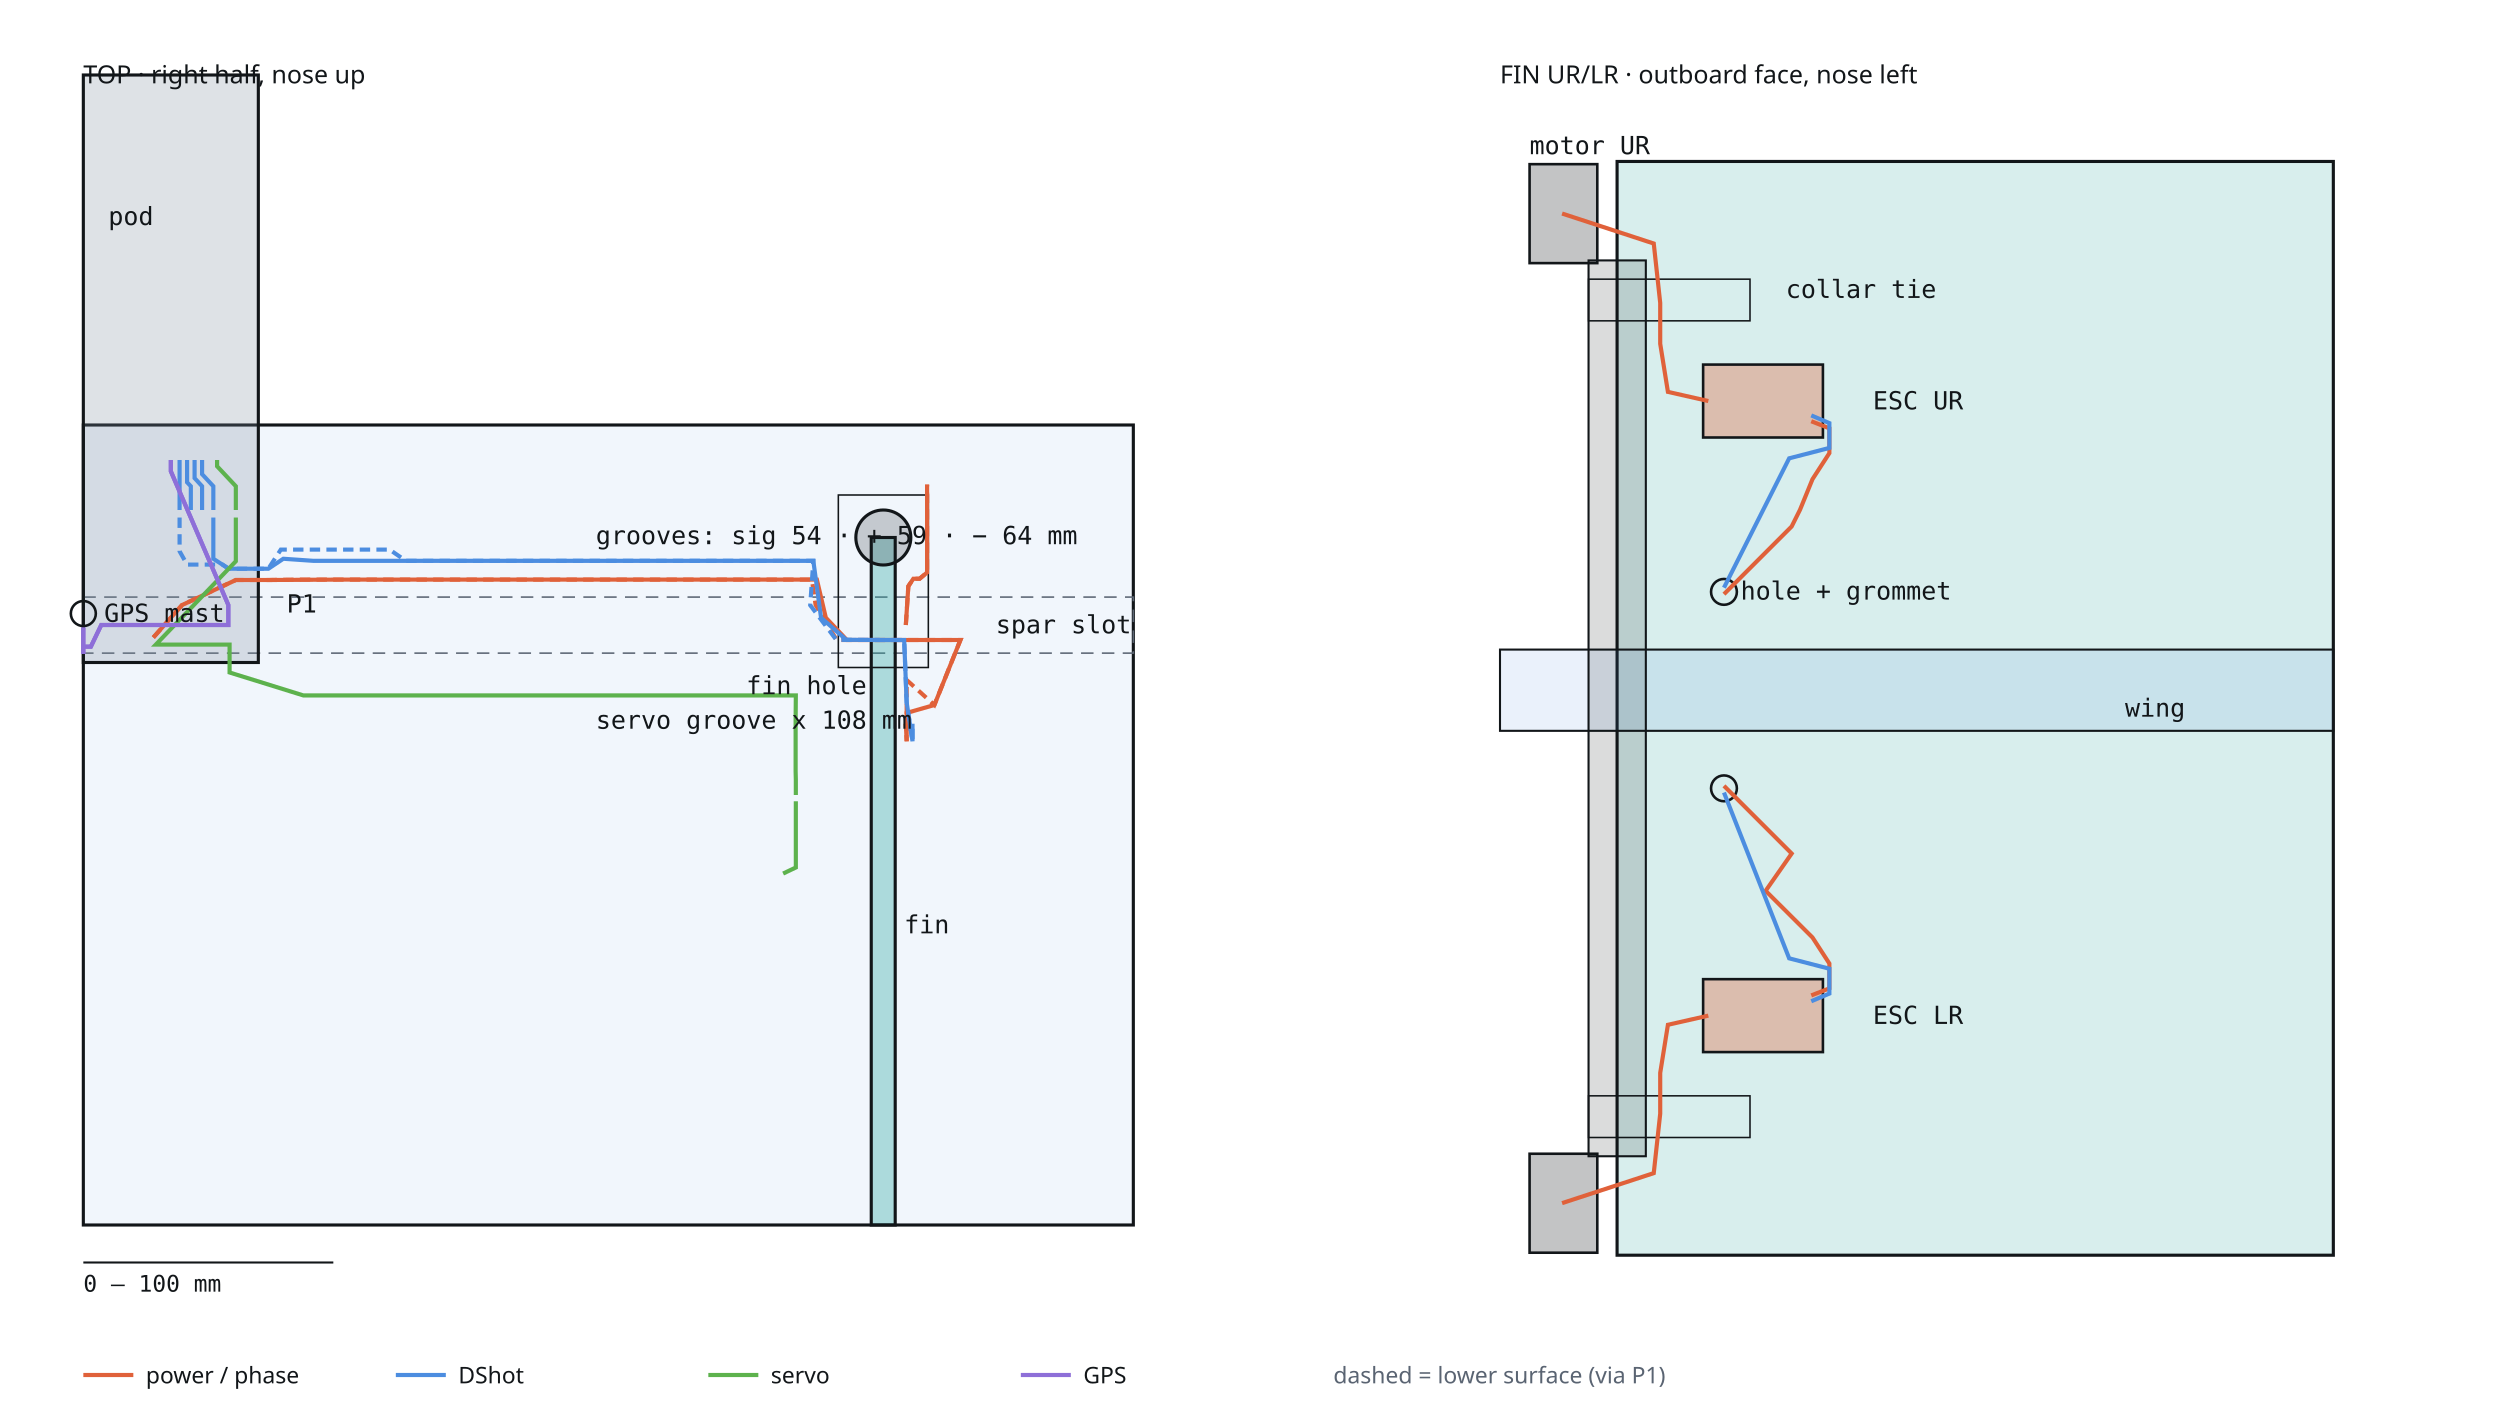
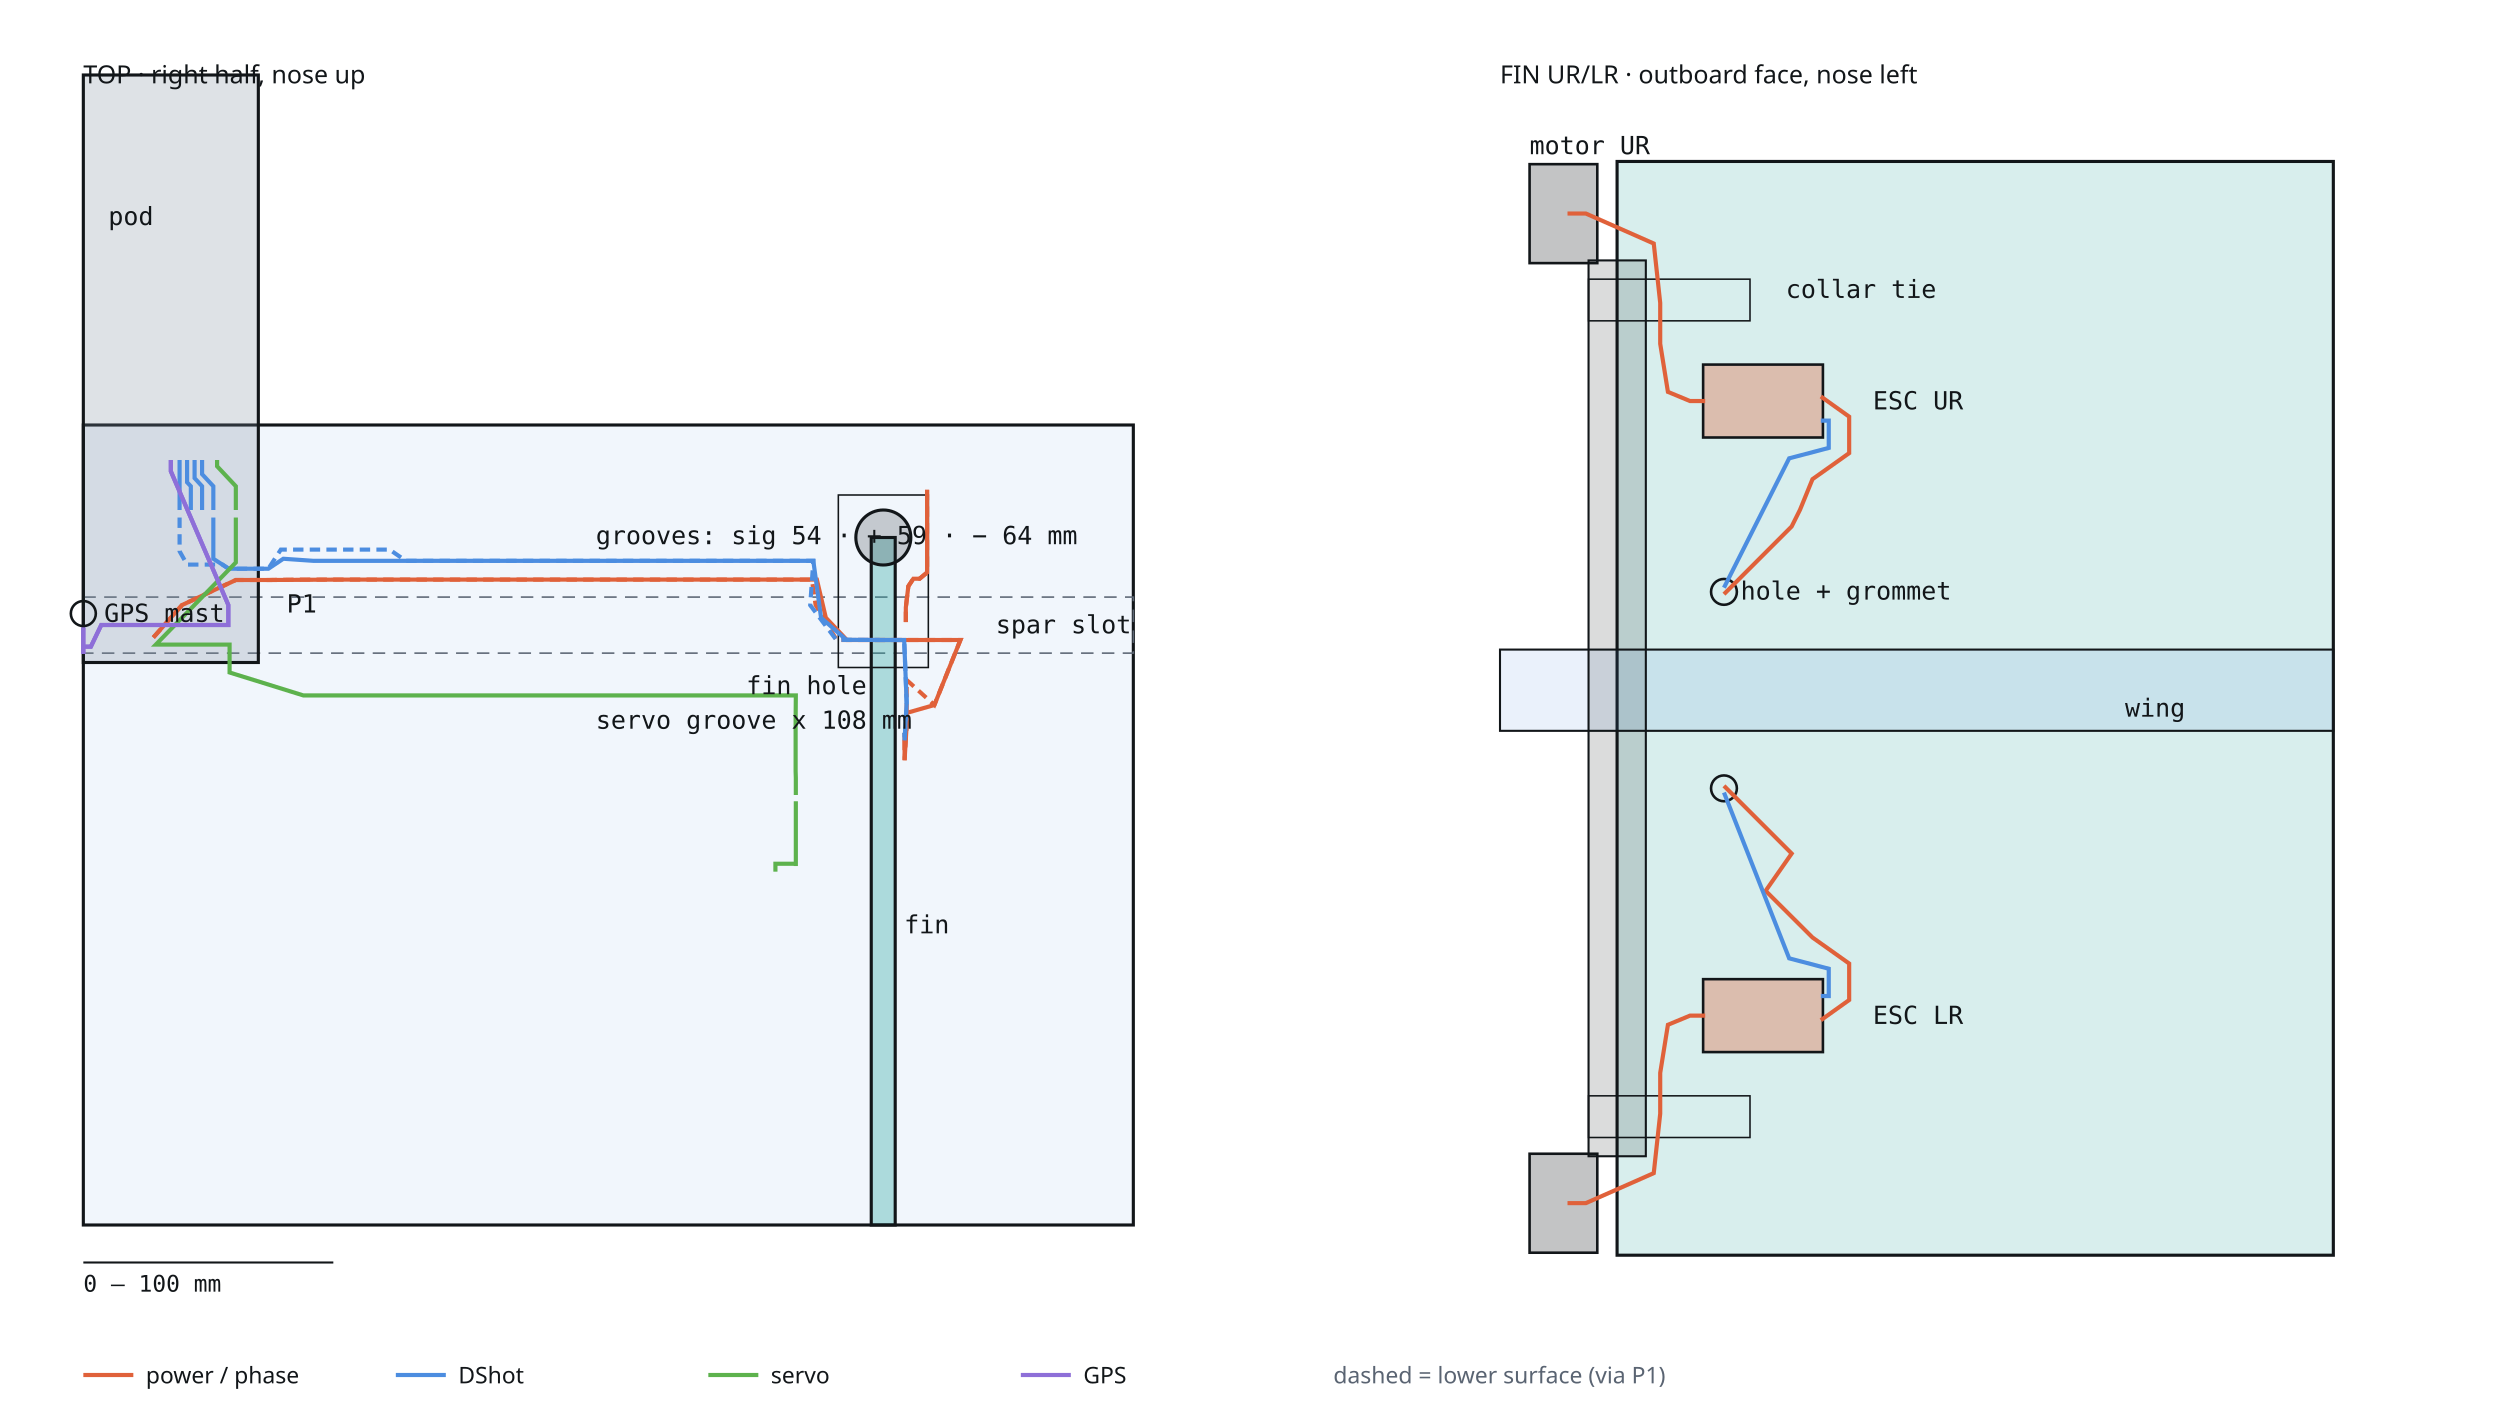
<svg xmlns="http://www.w3.org/2000/svg" viewBox="0 0 1200 680" width="1200" height="680" role="img" aria-label="Harness route, right half: top view and fin outboard face">
  <rect x="40.0" y="204.0" width="504.0" height="384.0" fill="#4C8DE0" fill-opacity="0.08" stroke="#121619" stroke-width="1.5" />
  <rect x="40.0" y="286.6" width="504.0" height="26.9" fill="none" stroke="#5A6472" stroke-width="0.75" stroke-dasharray="6 4" />
  <rect x="40.0" y="36.0" width="84.0" height="282.0" fill="#7F8C9E" fill-opacity="0.25" stroke="#121619" stroke-width="1.5" />
  <rect x="418.2" y="258.0" width="11.5" height="330.0" fill="#2BA6A0" fill-opacity="0.35" stroke="#121619" stroke-width="1.5" />
  <rect x="402.4" y="237.6" width="43.2" height="82.8" fill="none" stroke="#121619" stroke-width="0.75" />
  <circle cx="424.0" cy="258.0" r="13.2" fill="#121619" fill-opacity="0.2" stroke="#121619" stroke-width="1.5" />
  <circle cx="40.0" cy="294.5" r="6" fill="none" stroke="#121619" stroke-width="1.25" />
-   <polyline points="73.6,306.0 87.4,290.4 113.2,278.4 128.8,278.4 164.8,278.2 179.2,278.2 380.8,278.2 392.1,278.2 396.4,296.5 406.5,307.2 424.0,307.2 461.0,307.2 448.5,338.4 435.2,342.2 435.2,348.0 435.2,355.8 435.2,355.8 434.8,347.4" fill="none" stroke="#E0613A" stroke-width="2" />
-   <polyline points="73.6,306.0 87.4,290.4 113.2,278.4 128.8,278.4 145.0,278.2 152.2,278.2 184.6,278.2 200.8,278.2 380.8,278.2 389.7,278.2 391.5,290.4 401.6,307.2 424.0,307.2 461.0,307.2 448.5,338.4 435.2,326.4 435.2,348.0 435.2,355.8 435.2,355.8 434.8,347.4" fill="none" stroke="#E0613A" stroke-width="2" stroke-dasharray="5 3" />
-   <polyline points="434.8,300.0 436.0,281.4 438.4,277.8 441.4,277.8 445.0,274.8 445.0,232.6" fill="none" stroke="#E0613A" stroke-width="2" />
-   <polyline points="434.8,300.0 436.0,281.4 438.4,277.8 441.4,277.8 445.0,274.8 445.0,232.6" fill="none" stroke="#E0613A" stroke-width="2" stroke-dasharray="5 3" />
+   <polyline points="73.6,306.0 87.4,290.4 113.2,278.4 128.8,278.4 164.8,278.2 179.2,278.2 380.8,278.2 392.1,278.2 396.4,296.5 406.5,307.2 424.0,307.2 461.0,307.2 448.5,338.4 435.2,342.2 435.2,348.0 434.2,364.9 434.2,364.9 434.2,351.8" fill="none" stroke="#E0613A" stroke-width="2" />
+   <polyline points="73.6,306.0 87.4,290.4 113.2,278.4 128.8,278.4 145.0,278.2 152.2,278.2 184.6,278.2 200.8,278.2 380.8,278.2 389.7,278.2 391.5,290.4 401.6,307.2 424.0,307.2 461.0,307.2 448.5,338.4 435.2,326.4 435.2,348.0 434.2,364.9 434.2,364.9 434.2,351.8" fill="none" stroke="#E0613A" stroke-width="2" stroke-dasharray="5 3" />
+   <polyline points="434.8,298.6 434.8,291.6 436.0,281.4 438.4,277.8 441.4,277.8 445.0,274.8 445.0,243.6 445.0,235.1" fill="none" stroke="#E0613A" stroke-width="2" />
+   <polyline points="434.8,298.6 434.8,291.6 436.0,281.4 438.4,277.8 441.4,277.8 445.0,274.8 445.0,243.6 445.0,235.1" fill="none" stroke="#E0613A" stroke-width="2" stroke-dasharray="5 3" />
  <polyline points="97.0,220.8 97.0,227.6 102.4,233.4 102.4,244.8" fill="none" stroke="#4C8DE0" stroke-width="2" />
-   <polyline points="102.4,248.4 102.4,264.6 102.4,268.2 109.8,273.0 128.8,273.0 136.0,268.2 150.4,269.2 162.4,269.2 380.8,269.2 390.4,269.2 394.1,296.5 406.2,307.1 424.0,307.2 434.0,307.2 435.2,337.2 438.0,355.8 438.0,355.8 438.0,347.4" fill="none" stroke="#4C8DE0" stroke-width="2" />
+   <polyline points="102.4,248.4 102.4,264.6 102.4,268.2 109.8,273.0 128.8,273.0 136.0,268.2 150.4,269.2 162.4,269.2 380.8,269.2 390.4,269.2 394.1,296.5 406.2,307.1 424.0,307.2 434.0,307.2 435.2,337.2 434.2,355.4 434.2,355.4 434.2,351.8" fill="none" stroke="#4C8DE0" stroke-width="2" />
  <polyline points="89.8,220.8 89.8,231.5 91.6,233.4 91.6,244.8" fill="none" stroke="#4C8DE0" stroke-width="2" />
  <polyline points="86.2,220.8 86.2,233.4 86.2,244.8" fill="none" stroke="#4C8DE0" stroke-width="2" />
-   <polyline points="86.2,248.4 86.2,264.6 89.8,271.0 106.8,271.0 109.8,273.0 128.8,273.0 134.8,263.8 146.8,263.8 152.2,263.8 181.6,263.8 187.0,263.8 194.8,269.2 203.2,269.2 380.8,269.2 390.4,269.2 388.9,290.5 401.4,307.1 424.0,307.2 434.0,307.2 435.2,337.2 438.0,355.8 438.0,355.8 438.0,347.4" fill="none" stroke="#4C8DE0" stroke-width="2" stroke-dasharray="5 3" />
+   <polyline points="86.2,248.4 86.2,264.6 89.8,271.0 106.8,271.0 109.8,273.0 128.8,273.0 134.8,263.8 146.8,263.8 152.2,263.8 181.6,263.8 187.0,263.8 194.8,269.2 203.2,269.2 380.8,269.2 390.4,269.2 388.9,290.5 401.4,307.1 424.0,307.2 434.0,307.2 435.2,337.2 434.2,355.4 434.2,355.4 434.2,351.8" fill="none" stroke="#4C8DE0" stroke-width="2" stroke-dasharray="5 3" />
  <polyline points="93.4,220.8 93.4,229.5 97.0,233.4 97.0,244.8" fill="none" stroke="#4C8DE0" stroke-width="2" />
  <polyline points="" fill="none" stroke="#5DB24D" stroke-width="2" />
  <polyline points="104.2,220.8 104.2,223.8 113.2,233.4 113.2,244.8" fill="none" stroke="#5DB24D" stroke-width="2" />
-   <polyline points="113.2,248.4 113.2,264.6 113.2,269.4 74.8,309.4 110.2,309.4 110.2,322.8 145.6,333.8 157.6,333.8 382.0,333.8 381.9,345.6 381.9,357.6 381.9,365.4 381.9,370.2 382.0,374.3 382.0,381.6" fill="none" stroke="#5DB24D" stroke-width="2" />
-   <polyline points="382.0,384.6 382.0,402.0 382.0,405.2 382.0,415.7 382.0,415.7 382.0,416.4 375.9,419.3" fill="none" stroke="#5DB24D" stroke-width="2" />
+   <polyline points="113.2,248.4 113.2,266.4 113.2,270.0 74.8,309.4 110.2,309.4 110.2,322.8 145.6,333.8 157.6,333.8 382.0,333.8 381.9,345.6 381.9,357.6 381.9,365.4 381.9,370.2 382.0,373.4 382.0,381.6" fill="none" stroke="#5DB24D" stroke-width="2" />
+   <polyline points="382.0,384.6 382.0,402.0 382.0,405.2 382.0,415.7 382.0,415.7 382.0,414.6 372.2,414.6 372.2,418.4" fill="none" stroke="#5DB24D" stroke-width="2" />
  <polyline points="82.0,220.8 82.0,224.4 82.0,226.2 109.6,290.4 109.6,300.0 97.6,300.0 97.6,300.0 89.8,300.0 85.6,300.0 48.6,300.0 48.6,300.0 43.6,310.4 40.0,310.4 40.0,310.4 40.0,313.9 40.0,313.9 40.0,307.2 40.0,301.2" fill="none" stroke="#8E6FD8" stroke-width="2" />
  <polyline points="82.0,220.8 82.0,224.4 82.0,226.2 109.6,290.4 109.6,300.0 97.6,300.0 97.6,300.0 89.8,300.0 85.6,300.0 48.6,300.0 48.6,300.0 43.6,310.4 40.0,310.4 40.0,310.4 40.0,313.9 40.0,313.9 40.0,307.2 40.0,301.2" fill="none" stroke="#8E6FD8" stroke-width="2" />
  <text x="286.0" y="261.2" font-family="IBM Plex Mono, monospace" font-size="12" fill="#121619" text-anchor="start">grooves: sig 54 · + 59 · − 64 mm</text>
  <text x="286.0" y="349.8" font-family="IBM Plex Mono, monospace" font-size="12" fill="#121619" text-anchor="start">servo groove x 108 mm</text>
  <text x="478.0" y="304.0" font-family="IBM Plex Mono, monospace" font-size="12" fill="#121619" text-anchor="start">spar slot</text>
  <text x="52.0" y="108.0" font-family="IBM Plex Mono, monospace" font-size="12" fill="#121619" text-anchor="start">pod</text>
  <text x="50.0" y="298.5" font-family="IBM Plex Mono, monospace" font-size="12" fill="#121619" text-anchor="start">GPS mast</text>
  <text x="416.0" y="333.2" font-family="IBM Plex Mono, monospace" font-size="12" fill="#121619" text-anchor="end">fin hole</text>
  <text x="137.6" y="294.0" font-family="IBM Plex Mono, monospace" font-size="12" fill="#121619" text-anchor="start">P1</text>
  <text x="434.0" y="448.0" font-family="IBM Plex Mono, monospace" font-size="12" fill="#121619" text-anchor="start">fin</text>
  <line x1="40.0" y1="606.0" x2="160.0" y2="606.0" stroke="#121619" stroke-width="1" />
  <text x="40.0" y="620.0" font-family="IBM Plex Mono, monospace" font-size="11" fill="#121619">0 — 100 mm</text>
  <text x="40" y="40" font-family="IBM Plex Sans, system-ui" font-size="12" font-weight="500" fill="#121619">TOP · right half, nose up</text>
  <rect x="776.2" y="77.5" width="343.8" height="525.0" fill="#2BA6A0" fill-opacity="0.18" stroke="#121619" stroke-width="1.5" />
  <rect x="720.0" y="311.8" width="400.0" height="39.0" fill="#4C8DE0" fill-opacity="0.12" stroke="#121619" stroke-width="1" />
  <rect x="817.5" y="175.0" width="57.5" height="35.0" fill="#E0613A" fill-opacity="0.35" stroke="#121619" stroke-width="1.25" />
  <rect x="734.2" y="78.8" width="32.5" height="47.5" fill="#121619" fill-opacity="0.25" stroke="#121619" stroke-width="1.25" />
  <circle cx="827.5" cy="284.1" r="6.2" fill="none" stroke="#121619" stroke-width="1.25" />
  <rect x="762.5" y="134.0" width="77.5" height="20.0" fill="none" stroke="#121619" stroke-width="0.75" />
  <rect x="817.5" y="470.0" width="57.5" height="35.0" fill="#E0613A" fill-opacity="0.35" stroke="#121619" stroke-width="1.25" />
  <rect x="734.2" y="553.8" width="32.5" height="47.5" fill="#121619" fill-opacity="0.25" stroke="#121619" stroke-width="1.25" />
  <circle cx="827.5" cy="378.4" r="6.2" fill="none" stroke="#121619" stroke-width="1.25" />
  <rect x="762.5" y="526.0" width="77.5" height="20.0" fill="none" stroke="#121619" stroke-width="0.75" />
  <rect x="762.5" y="125.0" width="27.5" height="430.0" fill="#121619" fill-opacity="0.15" stroke="#121619" stroke-width="1" />
-   <polyline points="827.5,285.2 827.5,285.2 860.0,252.7 864.0,244.7 870.0,230.0 878.1,217.5 878.1,205.6 869.4,202.2" fill="none" stroke="#E0613A" stroke-width="2" />
-   <polyline points="827.5,377.2 827.5,377.2 860.0,409.7 847.5,427.6 870.0,450.0 878.1,462.5 878.1,474.4 869.4,477.8" fill="none" stroke="#E0613A" stroke-width="2" />
-   <polyline points="820.0,192.5 800.6,188.1 796.9,165.0 796.9,145.4 793.8,116.9 749.8,102.5" fill="none" stroke="#E0613A" stroke-width="2" />
-   <polyline points="820.0,487.5 800.6,491.9 796.9,515.0 796.9,534.6 793.8,563.1 749.8,577.5" fill="none" stroke="#E0613A" stroke-width="2" />
-   <polyline points="827.5,282.1 827.5,282.1 858.8,220.0 878.1,215.0 878.1,203.1 869.4,199.4" fill="none" stroke="#4C8DE0" stroke-width="2" />
-   <polyline points="827.5,380.4 827.5,380.4 858.8,460.0 878.1,465.0 878.1,476.9 869.4,480.6" fill="none" stroke="#4C8DE0" stroke-width="2" />
+   <polyline points="827.5,285.2 827.5,285.2 860.0,252.7 864.0,244.7 870.0,230.0 887.6,217.5 887.6,200.0 874.0,190.3" fill="none" stroke="#E0613A" stroke-width="2" />
+   <polyline points="827.5,377.2 827.5,377.2 860.0,409.7 847.5,427.6 870.0,450.0 887.6,462.5 887.6,480.0 874.0,489.7" fill="none" stroke="#E0613A" stroke-width="2" />
+   <polyline points="818.5,192.5 811.2,192.5 800.6,188.1 796.9,165.0 796.9,145.4 793.8,116.9 761.2,102.5 752.4,102.5" fill="none" stroke="#E0613A" stroke-width="2" />
+   <polyline points="818.5,487.5 811.2,487.5 800.6,491.9 796.9,515.0 796.9,534.6 793.8,563.1 761.2,577.5 752.4,577.5" fill="none" stroke="#E0613A" stroke-width="2" />
+   <polyline points="827.5,282.1 827.5,282.1 858.8,220.0 877.8,215.0 877.8,201.9 874.0,201.9" fill="none" stroke="#4C8DE0" stroke-width="2" />
+   <polyline points="827.5,380.4 827.5,380.4 858.8,460.0 877.8,465.0 877.8,478.1 874.0,478.1" fill="none" stroke="#4C8DE0" stroke-width="2" />
  <text x="899.0" y="196.5" font-family="IBM Plex Mono, monospace" font-size="12" fill="#121619" text-anchor="start">ESC UR</text>
  <text x="899.0" y="491.5" font-family="IBM Plex Mono, monospace" font-size="12" fill="#121619" text-anchor="start">ESC LR</text>
  <text x="734.2" y="74.0" font-family="IBM Plex Mono, monospace" font-size="12" fill="#121619" text-anchor="start">motor UR</text>
  <text x="857.2" y="143.0" font-family="IBM Plex Mono, monospace" font-size="12" fill="#121619" text-anchor="start">collar tie</text>
  <text x="835.5" y="287.8" font-family="IBM Plex Mono, monospace" font-size="12" fill="#121619" text-anchor="start">hole + grommet</text>
  <text x="1020.0" y="344.0" font-family="IBM Plex Mono, monospace" font-size="12" fill="#121619" text-anchor="start">wing</text>
  <text x="720" y="40" font-family="IBM Plex Sans, system-ui" font-size="12" font-weight="500" fill="#121619">FIN UR/LR · outboard face, nose left</text>
  <line x1="40" y1="660" x2="64" y2="660" stroke="#E0613A" stroke-width="2" />
  <text x="70" y="664" font-family="IBM Plex Sans, system-ui" font-size="11" fill="#121619">power / phase</text>
  <line x1="190" y1="660" x2="214" y2="660" stroke="#4C8DE0" stroke-width="2" />
  <text x="220" y="664" font-family="IBM Plex Sans, system-ui" font-size="11" fill="#121619">DShot</text>
  <line x1="340" y1="660" x2="364" y2="660" stroke="#5DB24D" stroke-width="2" />
  <text x="370" y="664" font-family="IBM Plex Sans, system-ui" font-size="11" fill="#121619">servo</text>
  <line x1="490" y1="660" x2="514" y2="660" stroke="#8E6FD8" stroke-width="2" />
  <text x="520" y="664" font-family="IBM Plex Sans, system-ui" font-size="11" fill="#121619">GPS</text>
  <text x="640" y="664" font-family="IBM Plex Sans, system-ui" font-size="11" fill="#5A6472">dashed = lower surface (via P1)</text>
</svg>
